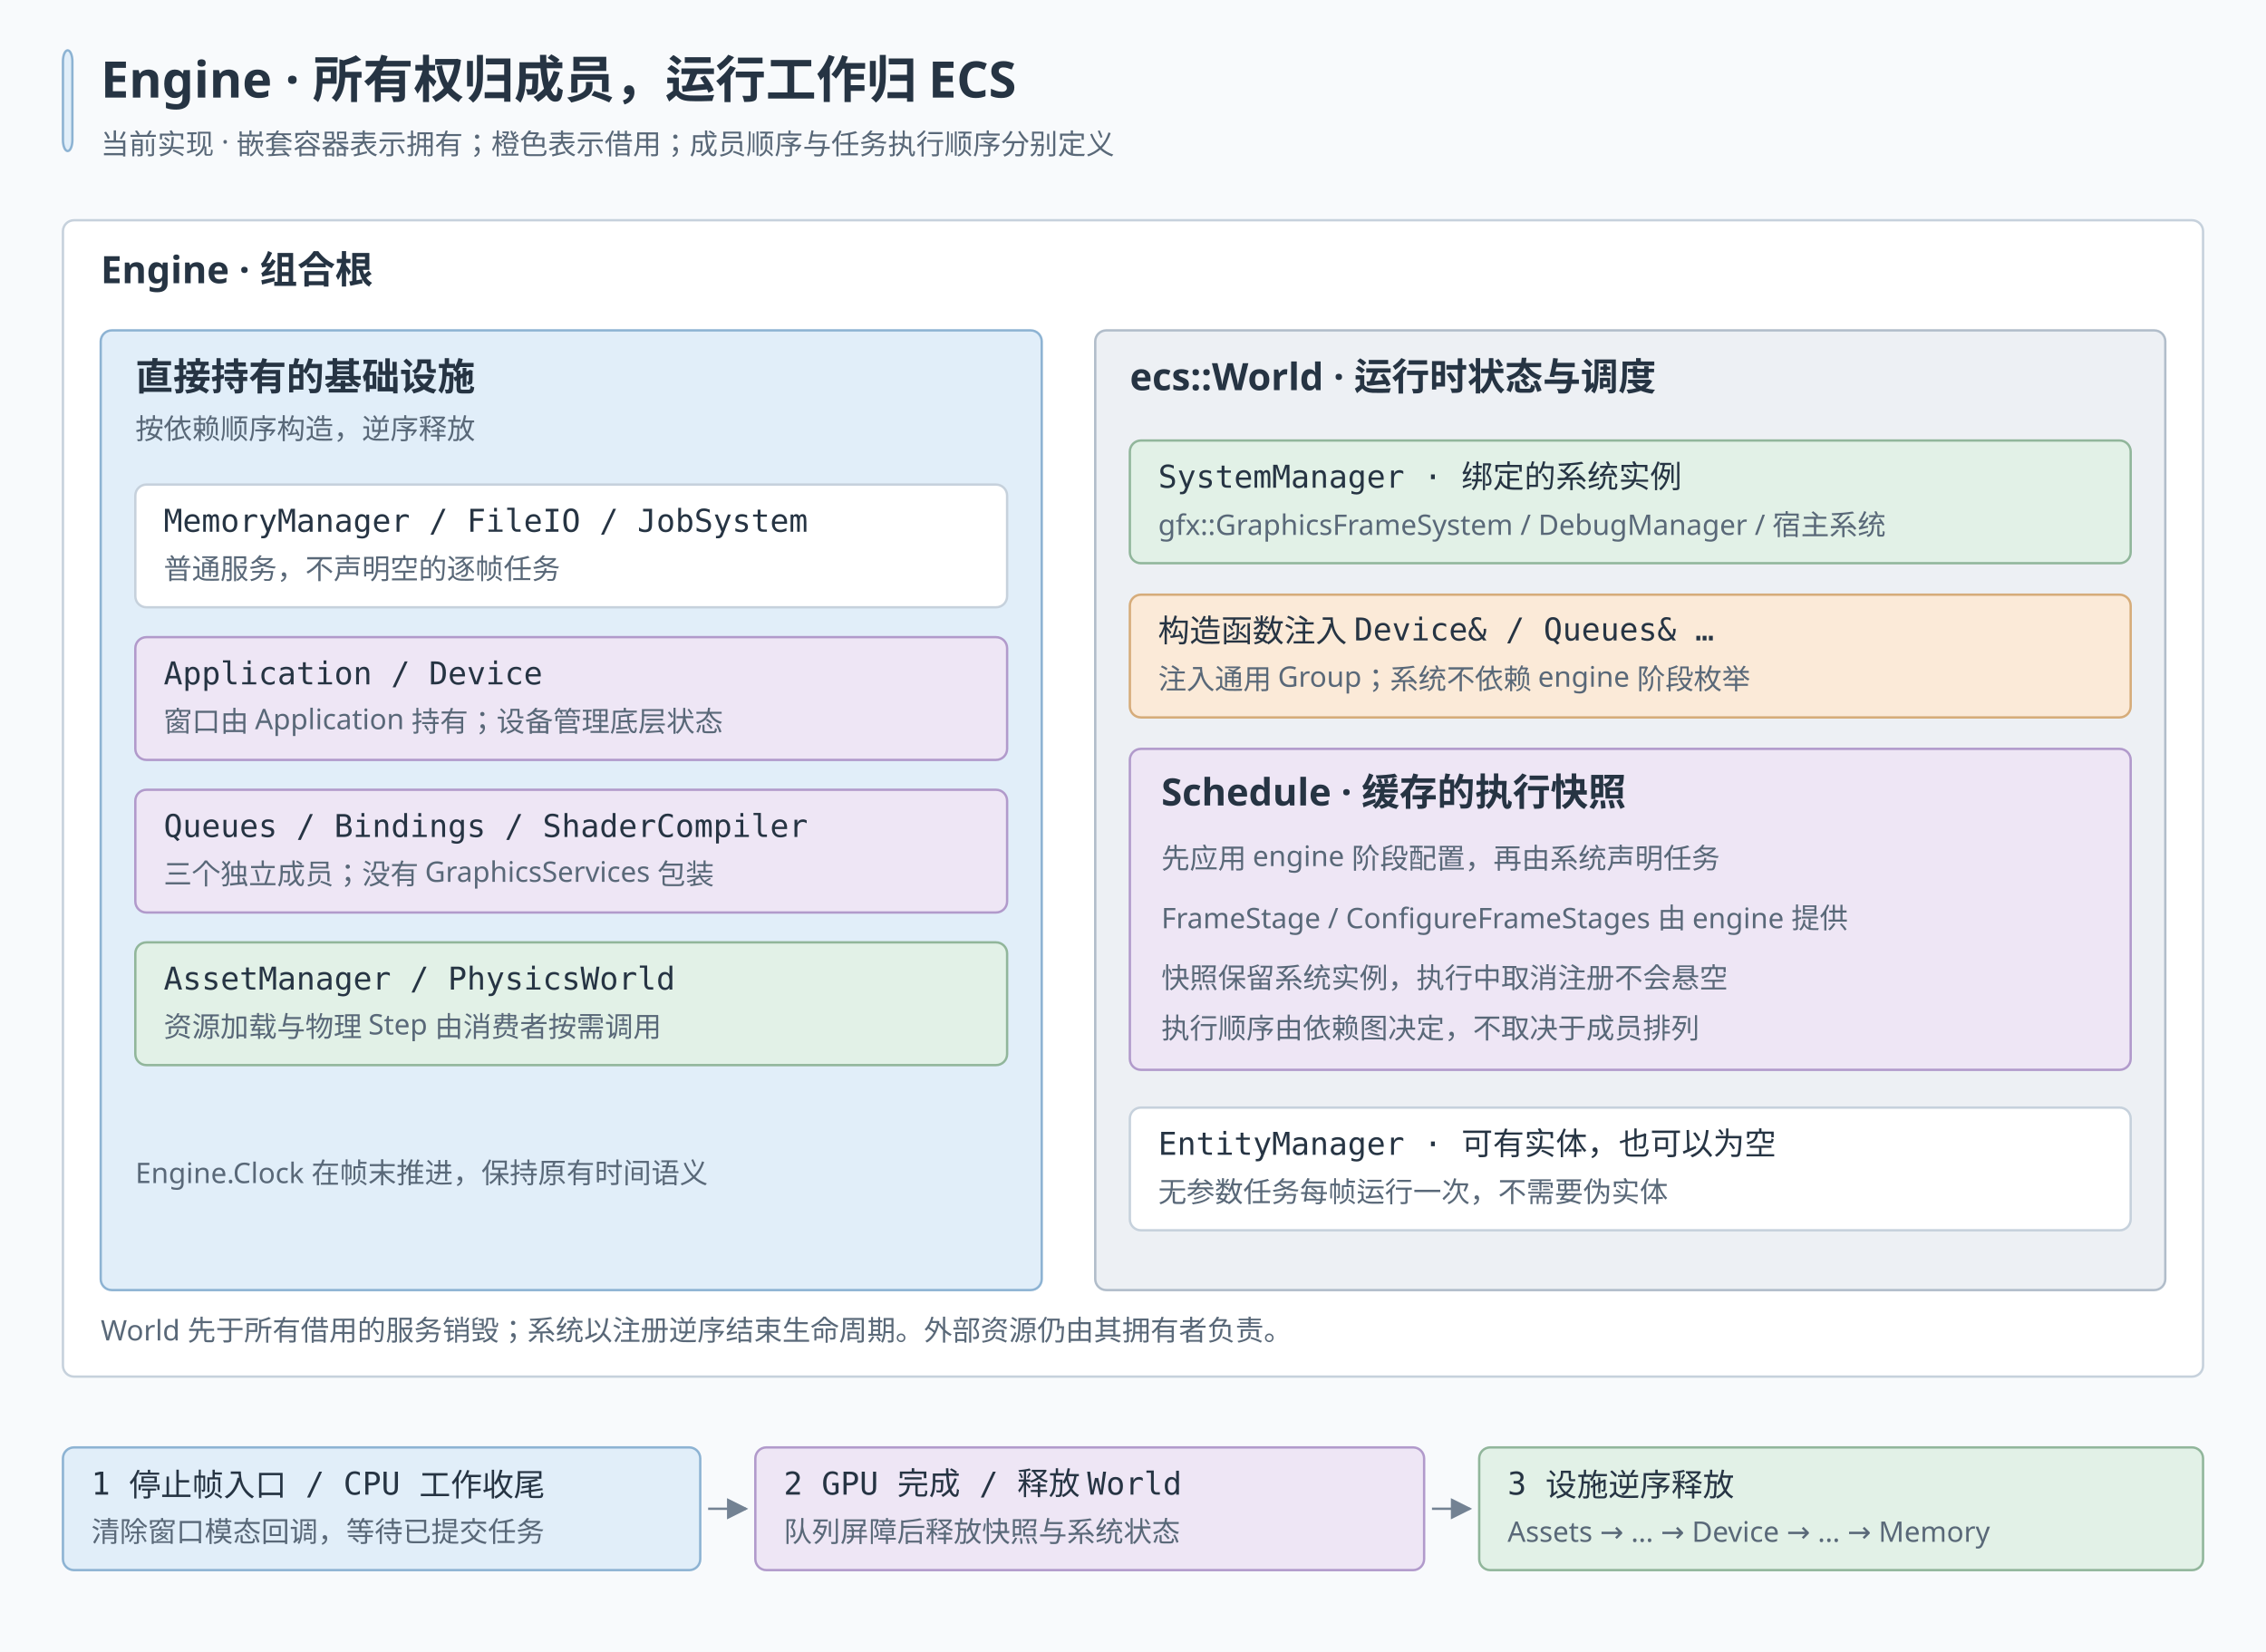
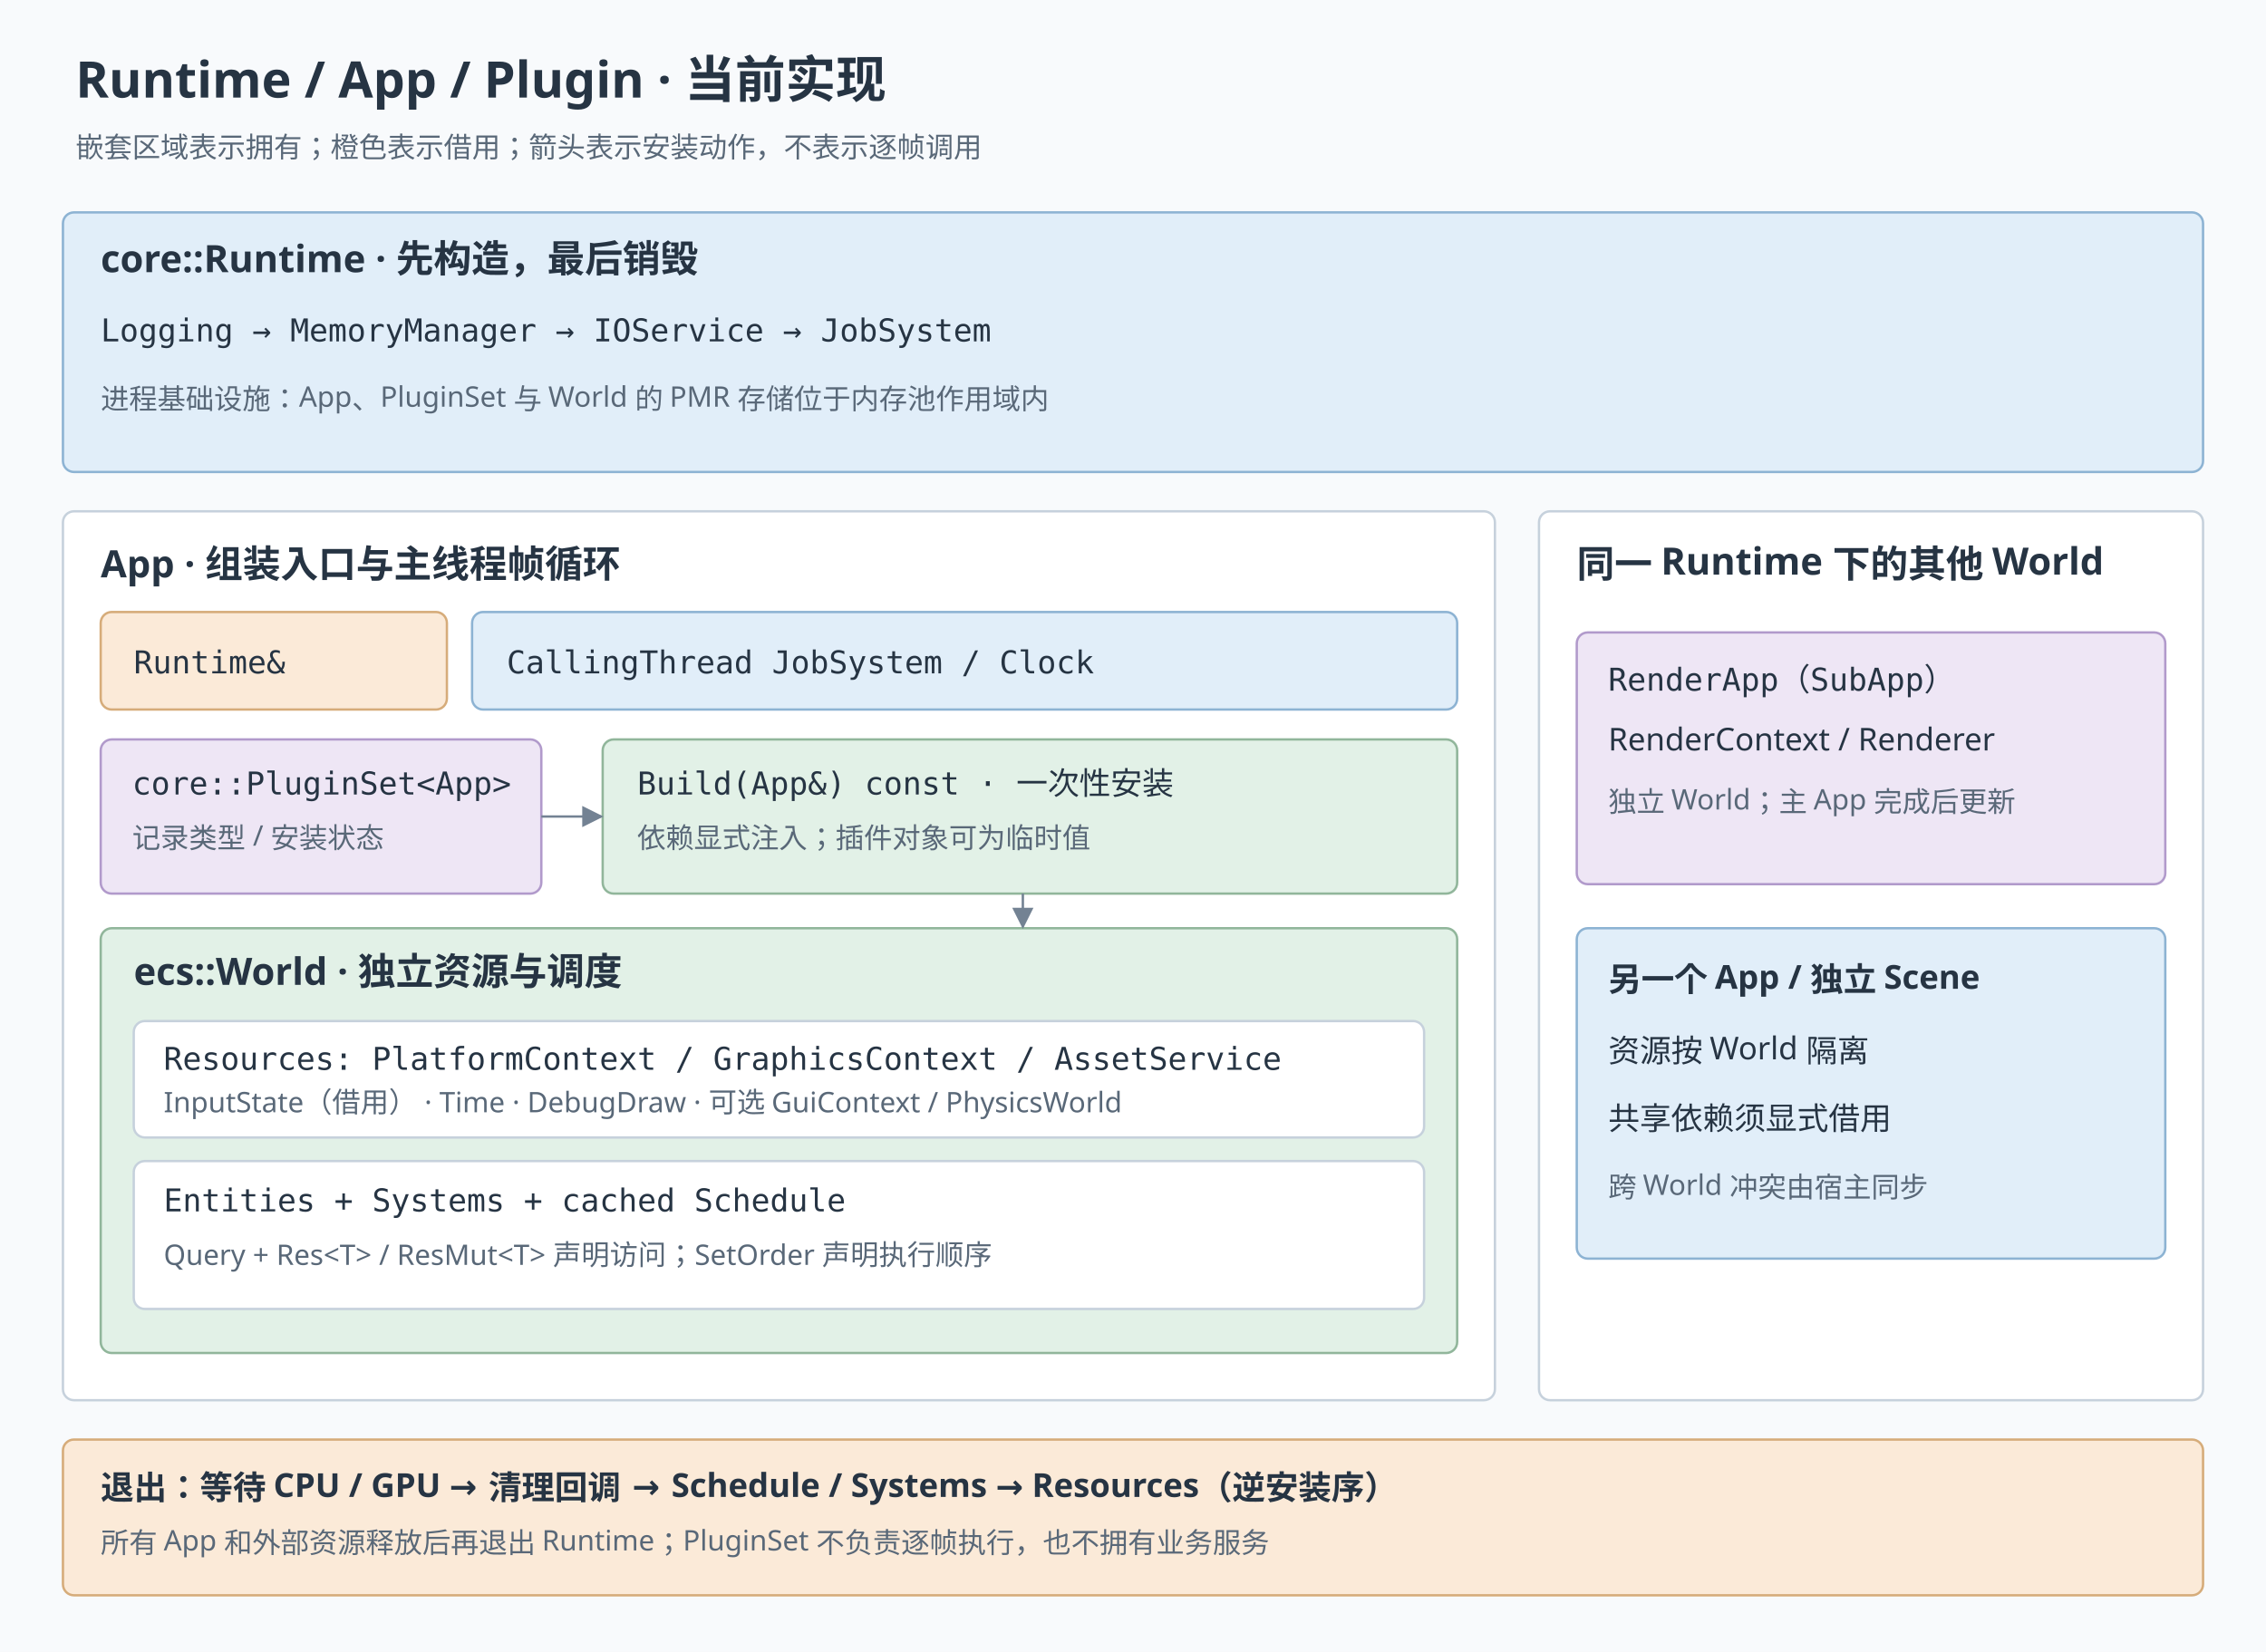
<svg xmlns="http://www.w3.org/2000/svg" width="1440" height="1050" viewBox="0 0 1440 1050" role="img">
  <defs>
    <style>text{font-family:'Segoe UI','Microsoft YaHei',sans-serif;fill:#263443}.title{font-size:32px;font-weight:700}.section{font-size:24px;font-weight:700}.label{font-size:21px;font-weight:600}.body{font-size:20px}.small{font-size:18px;fill:#596878}.code{font-family:Consolas,'Microsoft YaHei',monospace;font-size:20px}.panel{fill:#fff;stroke:#c6d1dc}.blue{fill:#e1eef9;stroke:#8db3d3}.green{fill:#e2f1e7;stroke:#91b69b}.orange{fill:#fbead8;stroke:#d6ac7a}.purple{fill:#eee6f5;stroke:#b19acb}.gray{fill:#edf0f4;stroke:#b1bdca}rect{stroke-width:1.5}.arrow{fill:none;stroke:#738293;stroke-width:1.5;marker-end:url(#arrow)}</style>
    <marker id="arrow" markerWidth="9" markerHeight="9" refX="8" refY="4.5" orient="auto">
      <path d="M0 0L9 4.5L0 9Z" fill="#738293" />
    </marker>
  </defs>
  <rect width="1440" height="1050" fill="#f8fafc" />
-   <rect x="40" y="32" width="6" height="64" rx="7" class="blue" />
-   <text x="64" y="62" class="title">Engine · 所有权归成员，运行工作归 ECS</text>
-   <text x="64" y="98" class="small">当前实现 · 嵌套容器表示拥有；橙色表示借用；成员顺序与任务执行顺序分别定义</text>
-   <rect x="40" y="140" width="1360" height="735" rx="7" class="panel" />
-   <text x="64" y="180" class="section">Engine · 组合根</text>
-   <rect x="64" y="210" width="598" height="610" rx="7" class="blue" />
-   <text x="86" y="248" class="section">直接持有的基础设施</text>
-   <text x="86" y="279" class="small">按依赖顺序构造，逆序释放</text>
-   <rect x="86" y="308" width="554" height="78" rx="7" class="panel" />
-   <text x="104" y="338" class="code">MemoryManager / FileIO / JobSystem</text>
-   <text x="104" y="368" class="small">普通服务，不声明空的逐帧任务</text>
-   <rect x="86" y="405" width="554" height="78" rx="7" class="purple" />
-   <text x="104" y="435" class="code">Application / Device</text>
-   <text x="104" y="465" class="small">窗口由 Application 持有；设备管理底层状态</text>
-   <rect x="86" y="502" width="554" height="78" rx="7" class="purple" />
-   <text x="104" y="532" class="code">Queues / Bindings / ShaderCompiler</text>
-   <text x="104" y="562" class="small">三个独立成员；没有 GraphicsServices 包装</text>
-   <rect x="86" y="599" width="554" height="78" rx="7" class="green" />
-   <text x="104" y="629" class="code">AssetManager / PhysicsWorld</text>
-   <text x="104" y="659" class="small">资源加载与物理 Step 由消费者按需调用</text>
-   <text x="86" y="752" class="small">Engine.Clock 在帧末推进，保持原有时间语义</text>
-   <rect x="696" y="210" width="680" height="610" rx="7" class="gray" />
-   <text x="718" y="248" class="section">ecs::World · 运行时状态与调度</text>
-   <rect x="718" y="280" width="636" height="78" rx="7" class="green" />
-   <text x="736" y="310" class="code">SystemManager · 绑定的系统实例</text>
-   <text x="736" y="340" class="small">gfx::GraphicsFrameSystem / DebugManager / 宿主系统</text>
-   <rect x="718" y="378" width="636" height="78" rx="7" class="orange" />
-   <text x="736" y="408" class="code">构造函数注入 Device&amp; / Queues&amp; …</text>
-   <text x="736" y="438" class="small">注入通用 Group；系统不依赖 engine 阶段枚举</text>
-   <rect x="718" y="476" width="636" height="204" rx="7" class="purple" />
-   <text x="738" y="512" class="section">Schedule · 缓存的执行快照</text>
-   <text x="738" y="552" class="small">先应用 engine 阶段配置，再由系统声明任务</text>
-   <text x="738" y="590" class="small">FrameStage / ConfigureFrameStages 由 engine 提供</text>
-   <text x="738" y="628" class="small">快照保留系统实例，执行中取消注册不会悬空</text>
-   <text x="738" y="660" class="small">执行顺序由依赖图决定，不取决于成员排列</text>
-   <rect x="718" y="704" width="636" height="78" rx="7" class="panel" />
-   <text x="736" y="734" class="code">EntityManager · 可有实体，也可以为空</text>
-   <text x="736" y="764" class="small">无参数任务每帧运行一次，不需要伪实体</text>
-   <text x="64" y="852" class="small">World 先于所有借用的服务销毁；系统以注册逆序结束生命周期。外部资源仍由其拥有者负责。</text>
-   <rect x="40" y="920" width="405" height="78" rx="7" class="blue" />
-   <text x="58" y="950" class="code">1  停止帧入口 / CPU 工作收尾</text>
-   <text x="58" y="980" class="small">清除窗口模态回调，等待已提交任务</text>
-   <rect x="480" y="920" width="425" height="78" rx="7" class="purple" />
-   <text x="498" y="950" class="code">2  GPU 完成 / 释放 World</text>
-   <text x="498" y="980" class="small">队列屏障后释放快照与系统状态</text>
-   <rect x="940" y="920" width="460" height="78" rx="7" class="green" />
-   <text x="958" y="950" class="code">3  设施逆序释放</text>
-   <text x="958" y="980" class="small">Assets → … → Device → … → Memory</text>
-   <path d="M450 959 L474 959" class="arrow" />
-   <path d="M910 959 L934 959" class="arrow" />
+   <text x="48" y="62" class="title">Runtime / App / Plugin · 当前实现</text>
+   <text x="48" y="100" class="small">嵌套区域表示拥有；橙色表示借用；箭头表示安装动作，不表示逐帧调用</text>
+   <rect x="40" y="135" width="1360" height="165" rx="7" class="blue" />
+   <text x="64" y="173" class="section">core::Runtime · 先构造，最后销毁</text>
+   <text x="64" y="217" class="code">Logging → MemoryManager → IOService → JobSystem</text>
+   <text x="64" y="260" class="small">进程基础设施：App、PluginSet 与 World 的 PMR 存储位于内存池作用域内</text>
+   <rect x="40" y="325" width="910" height="565" rx="7" class="panel" />
+   <text x="64" y="367" class="section">App · 组装入口与主线程帧循环</text>
+   <rect x="64" y="389" width="220" height="62" rx="7" class="orange" />
+   <rect x="300" y="389" width="626" height="62" rx="7" class="blue" />
+   <text x="85" y="428" class="code">Runtime&amp;</text>
+   <text x="322" y="428" class="code">CallingThread JobSystem / Clock</text>
+   <rect x="64" y="470" width="280" height="98" rx="7" class="purple" />
+   <text x="84" y="505" class="code">core::PluginSet&lt;App&gt;</text>
+   <text x="84" y="539" class="small">记录类型 / 安装状态</text>
+   <rect x="383" y="470" width="543" height="98" rx="7" class="green" />
+   <text x="405" y="505" class="code">Build(App&amp;) const · 一次性安装</text>
+   <text x="405" y="539" class="small">依赖显式注入；插件对象可为临时值</text>
+   <path d="M344 519 L382 519" class="arrow" />
+   <rect x="64" y="590" width="862" height="270" rx="7" class="green" />
+   <text x="85" y="626" class="section">ecs::World · 独立资源与调度</text>
+   <rect x="85" y="649" width="820" height="74" rx="7" class="panel" />
+   <text x="104" y="680" class="code">Resources: PlatformContext / GraphicsContext / AssetService</text>
+   <text x="104" y="707" class="small">InputState（借用） · Time · DebugDraw · 可选 GuiContext / PhysicsWorld</text>
+   <rect x="85" y="738" width="820" height="94" rx="7" class="panel" />
+   <text x="104" y="770" class="code">Entities + Systems + cached Schedule</text>
+   <text x="104" y="804" class="small">Query + Res&lt;T&gt; / ResMut&lt;T&gt; 声明访问；SetOrder 声明执行顺序</text>
+   <path d="M650 568 L650 589" class="arrow" />
+   <rect x="978" y="325" width="422" height="565" rx="7" class="panel" />
+   <text x="1002" y="367" class="section">同一 Runtime 下的其他 World</text>
+   <rect x="1002" y="402" width="374" height="160" rx="7" class="purple" />
+   <text x="1022" y="439" class="code">RenderApp（SubApp）</text>
+   <text x="1022" y="477" class="body">RenderContext / Renderer</text>
+   <text x="1022" y="516" class="small">独立 World；主 App 完成后更新</text>
+   <rect x="1002" y="590" width="374" height="210" rx="7" class="blue" />
+   <text x="1022" y="630" class="label">另一个 App / 独立 Scene</text>
+   <text x="1022" y="675" class="body">资源按 World 隔离</text>
+   <text x="1022" y="718" class="body">共享依赖须显式借用</text>
+   <text x="1022" y="761" class="small">跨 World 冲突由宿主同步</text>
+   <rect x="40" y="915" width="1360" height="99" rx="7" class="orange" />
+   <text x="64" y="953" class="label">退出：等待 CPU / GPU → 清理回调 → Schedule / Systems → Resources（逆安装序）</text>
+   <text x="64" y="987" class="small">所有 App 和外部资源释放后再退出 Runtime；PluginSet 不负责逐帧执行，也不拥有业务服务</text>
</svg>
